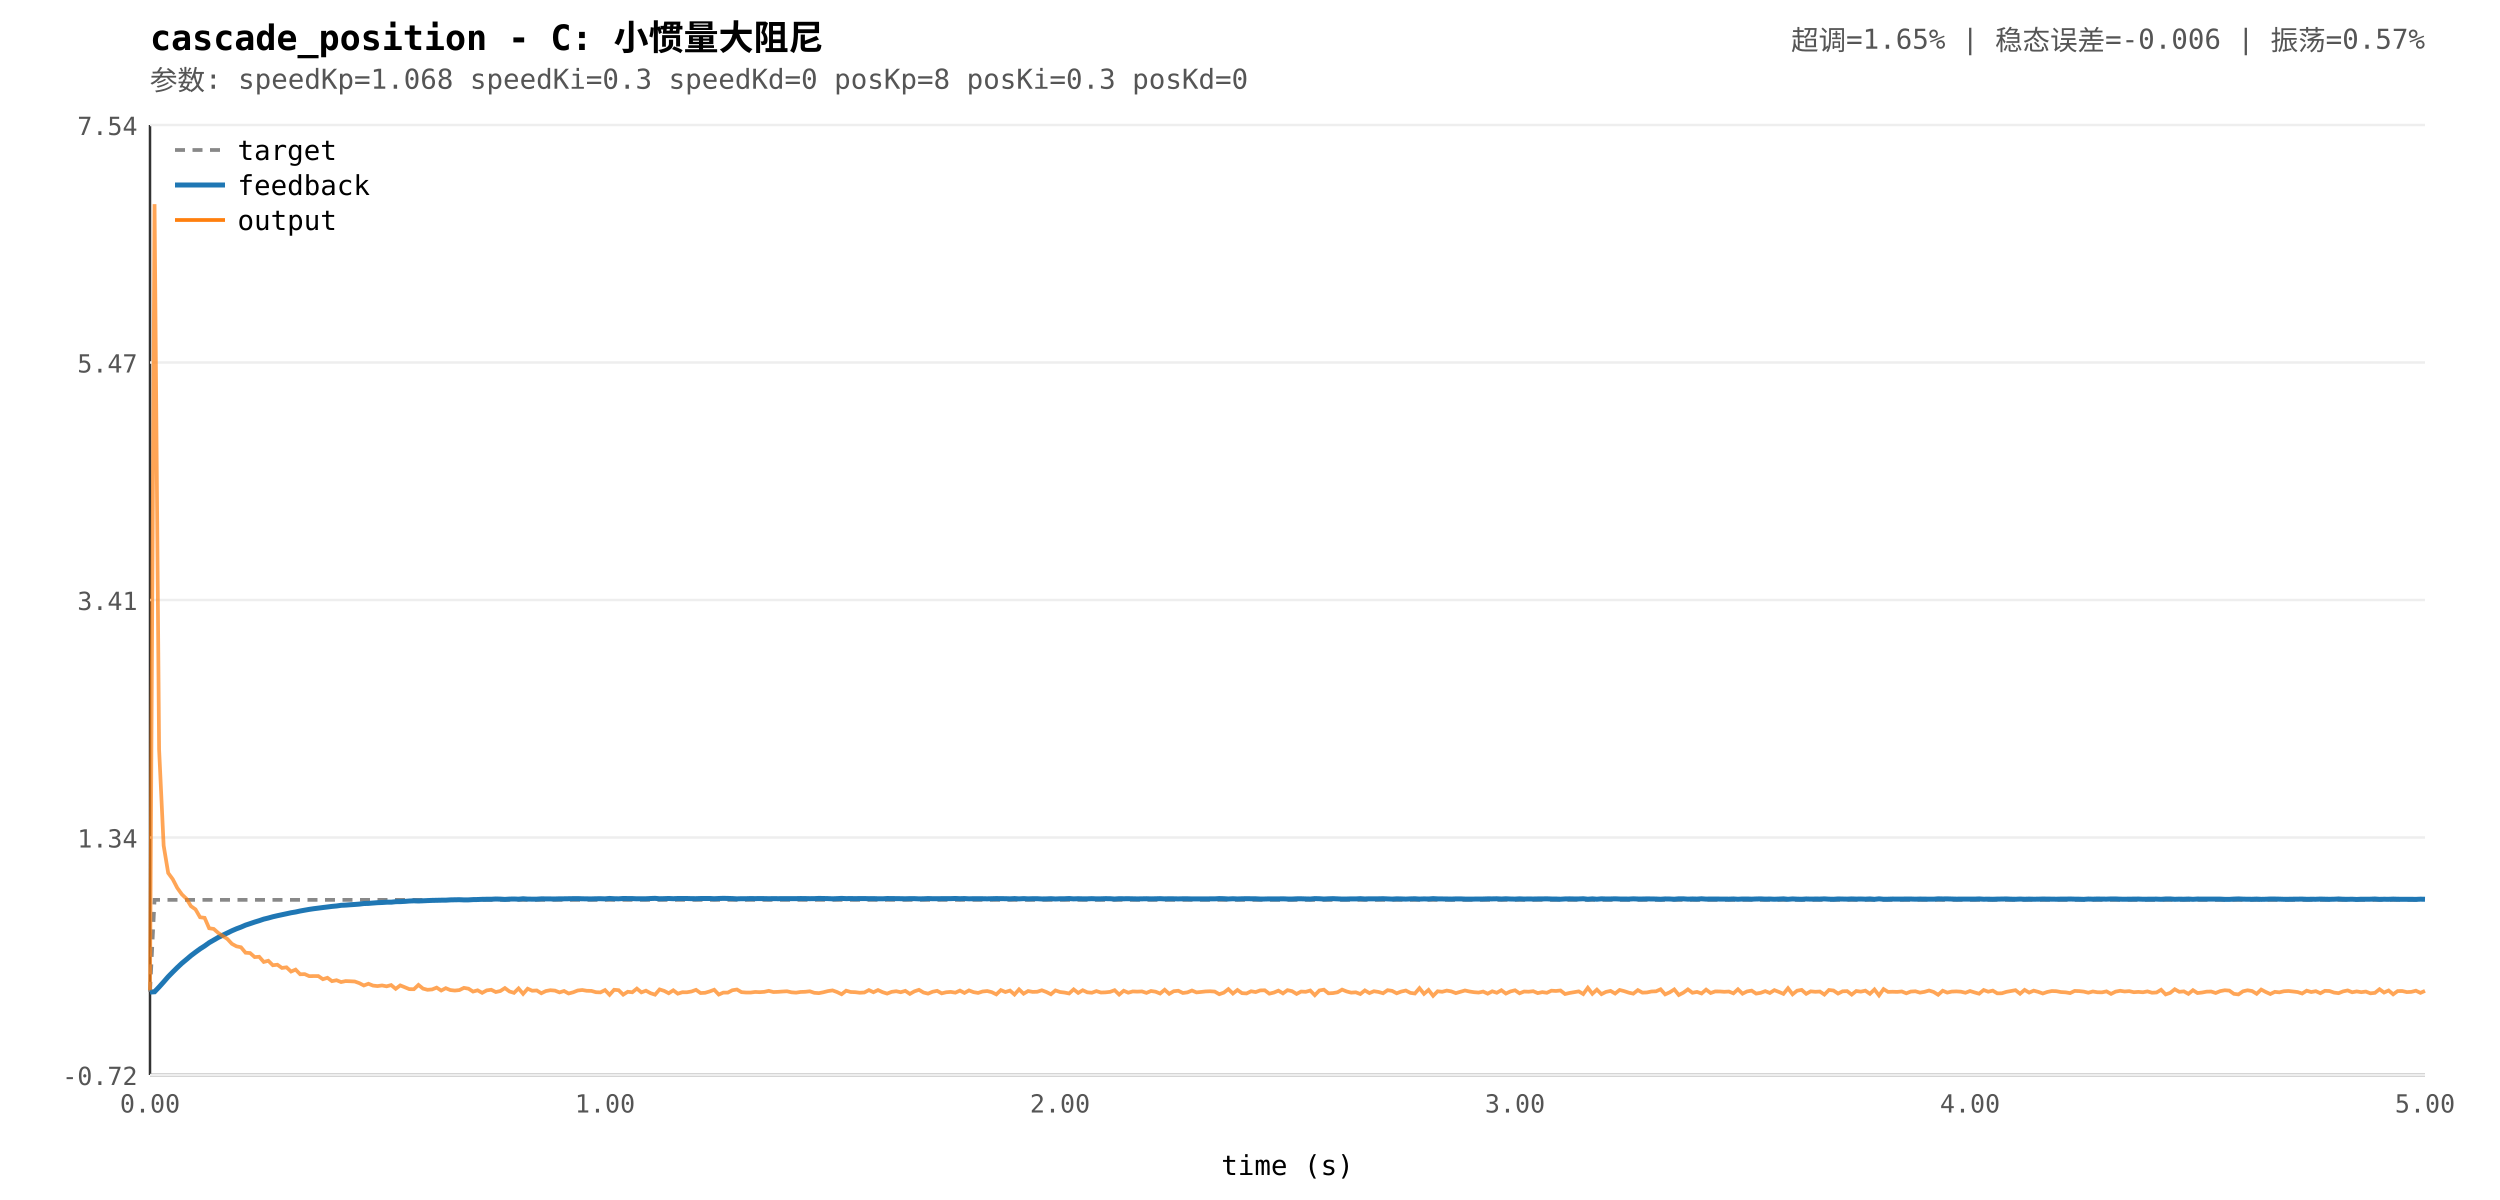
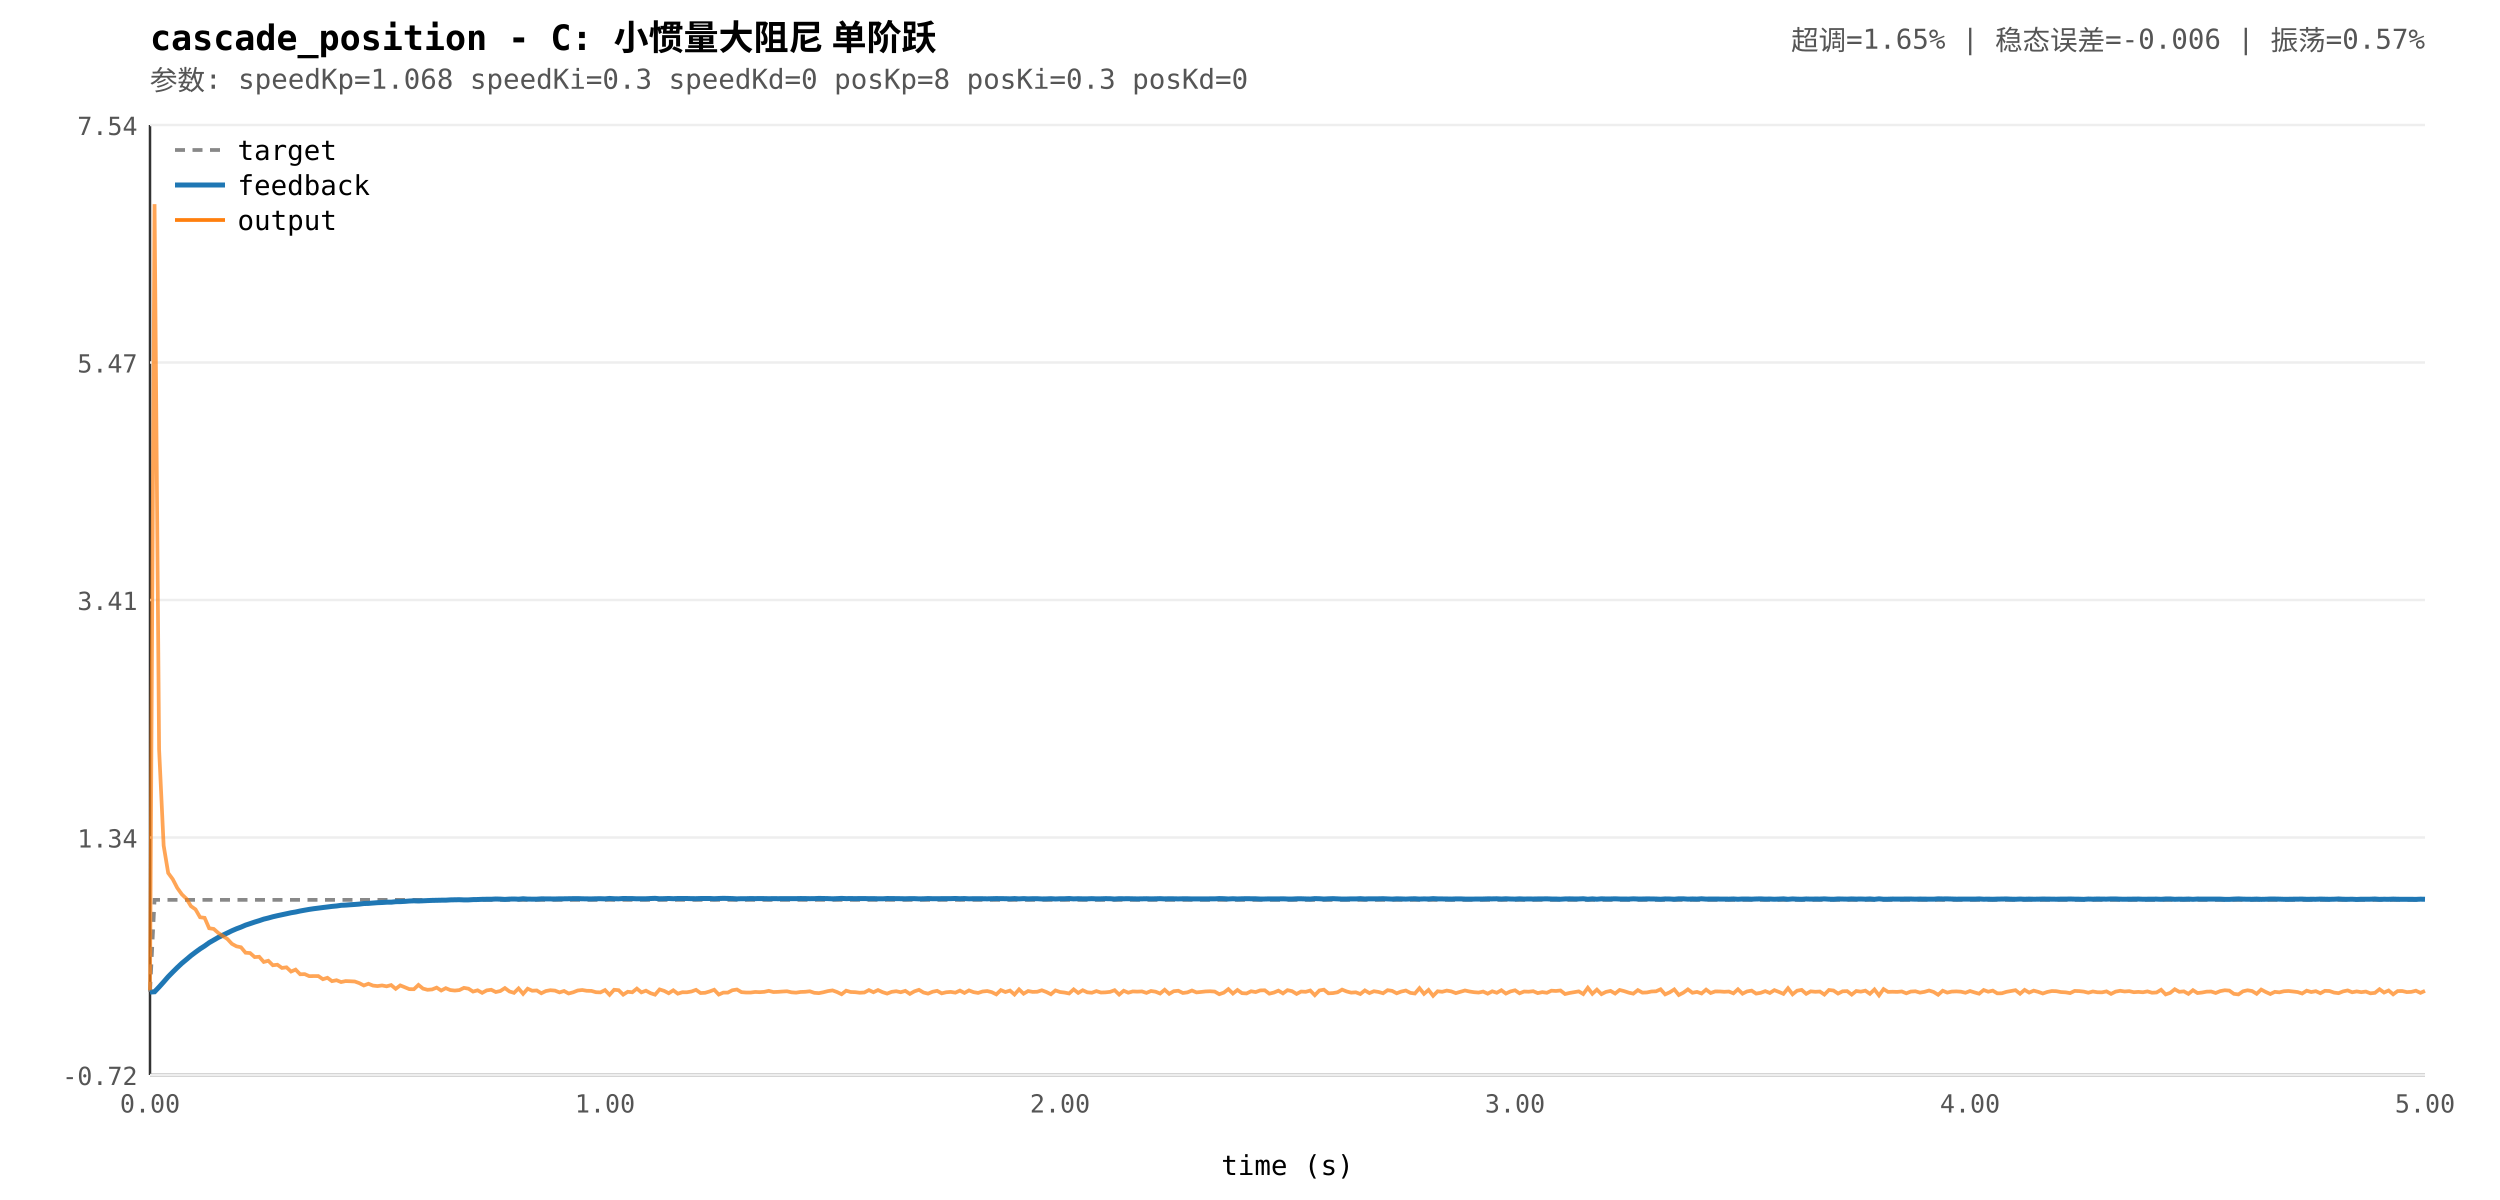
<svg xmlns="http://www.w3.org/2000/svg" viewBox="0 0 1000 480" font-family="monospace" font-size="12">
  <rect width="1000" height="480" fill="#ffffff" />
-   <text x="60" y="20" font-size="14" font-weight="bold">cascade_position - C: 小惯量大阻尼</text>
+   <text x="60" y="20" font-size="14" font-weight="bold">cascade_position - C: 小惯量大阻尼 单阶跃</text>
  <text x="60" y="36" font-size="11" fill="#555">参数: speedKp=1.068 speedKi=0.3 speedKd=0 posKp=8 posKi=0.3 posKd=0</text>
  <text x="970" y="20" text-anchor="end" font-size="11" fill="#555">超调=1.65% | 稳态误差=-0.006 | 振荡=0.57%</text>
  <line x1="60" y1="50" x2="60" y2="430" stroke="#333" />
  <line x1="60" y1="430" x2="970" y2="430" stroke="#333" />
  <line x1="60" y1="50" x2="970" y2="50" stroke="#eee" />
  <text x="55" y="54" text-anchor="end" font-size="10" fill="#555">7.54</text>
  <line x1="60" y1="145" x2="970" y2="145" stroke="#eee" />
  <text x="55" y="149" text-anchor="end" font-size="10" fill="#555">5.47</text>
  <line x1="60" y1="240" x2="970" y2="240" stroke="#eee" />
  <text x="55" y="244" text-anchor="end" font-size="10" fill="#555">3.41</text>
  <line x1="60" y1="335" x2="970" y2="335" stroke="#eee" />
  <text x="55" y="339" text-anchor="end" font-size="10" fill="#555">1.34</text>
  <line x1="60" y1="430" x2="970" y2="430" stroke="#eee" />
  <text x="55" y="434" text-anchor="end" font-size="10" fill="#555">-0.72</text>
  <text x="60" y="445" text-anchor="middle" font-size="10" fill="#555">0.00</text>
  <text x="242" y="445" text-anchor="middle" font-size="10" fill="#555">1.00</text>
  <text x="424" y="445" text-anchor="middle" font-size="10" fill="#555">2.00</text>
  <text x="606" y="445" text-anchor="middle" font-size="10" fill="#555">3.00</text>
  <text x="788" y="445" text-anchor="middle" font-size="10" fill="#555">4.00</text>
  <text x="970" y="445" text-anchor="middle" font-size="10" fill="#555">5.00</text>
  <path d="M 60.00 396.73 L 61.82 359.95 L 63.64 359.95 L 65.46 359.95 L 67.28 359.95 L 69.10 359.95 L 70.92 359.95 L 72.74 359.95 L 74.56 359.95 L 76.38 359.95 L 78.20 359.95 L 80.02 359.95 L 81.84 359.95 L 83.66 359.95 L 85.48 359.95 L 87.30 359.95 L 89.12 359.95 L 90.94 359.95 L 92.76 359.95 L 94.58 359.95 L 96.40 359.95 L 98.22 359.95 L 100.04 359.95 L 101.86 359.95 L 103.68 359.95 L 105.50 359.95 L 107.32 359.95 L 109.14 359.95 L 110.96 359.95 L 112.78 359.95 L 114.60 359.95 L 116.42 359.95 L 118.24 359.95 L 120.06 359.95 L 121.88 359.95 L 123.70 359.95 L 125.52 359.95 L 127.34 359.95 L 129.16 359.95 L 130.98 359.95 L 132.80 359.95 L 134.62 359.95 L 136.44 359.95 L 138.26 359.95 L 140.08 359.95 L 141.90 359.95 L 143.72 359.95 L 145.54 359.95 L 147.36 359.95 L 149.18 359.95 L 151.00 359.95 L 152.82 359.95 L 154.64 359.95 L 156.46 359.95 L 158.28 359.95 L 160.10 359.95 L 161.92 359.95 L 163.74 359.95 L 165.56 359.95 L 167.38 359.95 L 169.20 359.95 L 171.02 359.95 L 172.84 359.95 L 174.66 359.95 L 176.48 359.95 L 178.30 359.95 L 180.12 359.95 L 181.94 359.95 L 183.76 359.95 L 185.58 359.95 L 187.40 359.95 L 189.22 359.95 L 191.04 359.95 L 192.86 359.95 L 194.68 359.95 L 196.50 359.95 L 198.32 359.95 L 200.14 359.95 L 201.96 359.95 L 203.78 359.95 L 205.60 359.95 L 207.42 359.95 L 209.24 359.95 L 211.06 359.95 L 212.88 359.95 L 214.70 359.95 L 216.52 359.95 L 218.34 359.95 L 220.16 359.95 L 221.98 359.95 L 223.80 359.95 L 225.62 359.95 L 227.44 359.95 L 229.26 359.95 L 231.08 359.95 L 232.90 359.95 L 234.72 359.95 L 236.54 359.95 L 238.36 359.95 L 240.18 359.95 L 242.00 359.95 L 243.82 359.95 L 245.64 359.95 L 247.46 359.95 L 249.28 359.95 L 251.10 359.95 L 252.92 359.95 L 254.74 359.95 L 256.56 359.95 L 258.38 359.95 L 260.20 359.95 L 262.02 359.95 L 263.84 359.95 L 265.66 359.95 L 267.48 359.95 L 269.30 359.95 L 271.12 359.95 L 272.94 359.95 L 274.76 359.95 L 276.58 359.95 L 278.40 359.95 L 280.22 359.95 L 282.04 359.95 L 283.86 359.95 L 285.68 359.95 L 287.50 359.95 L 289.32 359.95 L 291.14 359.95 L 292.96 359.95 L 294.78 359.95 L 296.60 359.95 L 298.42 359.95 L 300.24 359.95 L 302.06 359.95 L 303.88 359.95 L 305.70 359.95 L 307.52 359.95 L 309.34 359.95 L 311.16 359.95 L 312.98 359.95 L 314.80 359.95 L 316.62 359.95 L 318.44 359.95 L 320.26 359.95 L 322.08 359.95 L 323.90 359.95 L 325.72 359.95 L 327.54 359.95 L 329.36 359.95 L 331.18 359.95 L 333.00 359.95 L 334.82 359.95 L 336.64 359.95 L 338.46 359.95 L 340.28 359.95 L 342.10 359.95 L 343.92 359.95 L 345.74 359.95 L 347.56 359.95 L 349.38 359.95 L 351.20 359.95 L 353.02 359.95 L 354.84 359.95 L 356.66 359.95 L 358.48 359.95 L 360.30 359.95 L 362.12 359.95 L 363.94 359.95 L 365.76 359.95 L 367.58 359.95 L 369.40 359.95 L 371.22 359.95 L 373.04 359.95 L 374.86 359.95 L 376.68 359.95 L 378.50 359.95 L 380.32 359.95 L 382.14 359.95 L 383.96 359.95 L 385.78 359.95 L 387.60 359.95 L 389.42 359.95 L 391.24 359.95 L 393.06 359.95 L 394.88 359.95 L 396.70 359.95 L 398.52 359.95 L 400.34 359.95 L 402.16 359.95 L 403.98 359.95 L 405.80 359.95 L 407.62 359.95 L 409.44 359.95 L 411.26 359.95 L 413.08 359.95 L 414.90 359.95 L 416.72 359.95 L 418.54 359.95 L 420.36 359.95 L 422.18 359.95 L 424.00 359.95 L 425.82 359.95 L 427.64 359.95 L 429.46 359.95 L 431.28 359.95 L 433.10 359.95 L 434.92 359.95 L 436.74 359.95 L 438.56 359.95 L 440.38 359.95 L 442.20 359.95 L 444.02 359.95 L 445.84 359.95 L 447.66 359.95 L 449.48 359.95 L 451.30 359.95 L 453.12 359.95 L 454.94 359.95 L 456.76 359.95 L 458.58 359.95 L 460.40 359.95 L 462.22 359.95 L 464.04 359.95 L 465.86 359.95 L 467.68 359.95 L 469.50 359.95 L 471.32 359.95 L 473.14 359.95 L 474.96 359.95 L 476.78 359.95 L 478.60 359.95 L 480.42 359.95 L 482.24 359.95 L 484.06 359.95 L 485.88 359.95 L 487.70 359.95 L 489.52 359.95 L 491.34 359.95 L 493.16 359.95 L 494.98 359.95 L 496.80 359.95 L 498.62 359.95 L 500.44 359.95 L 502.26 359.95 L 504.08 359.95 L 505.90 359.95 L 507.72 359.95 L 509.54 359.95 L 511.36 359.95 L 513.18 359.95 L 515.00 359.95 L 516.82 359.95 L 518.64 359.95 L 520.46 359.95 L 522.28 359.95 L 524.10 359.95 L 525.92 359.95 L 527.74 359.95 L 529.56 359.95 L 531.38 359.95 L 533.20 359.95 L 535.02 359.95 L 536.84 359.95 L 538.66 359.95 L 540.48 359.95 L 542.30 359.95 L 544.12 359.95 L 545.94 359.95 L 547.76 359.95 L 549.58 359.95 L 551.40 359.95 L 553.22 359.95 L 555.04 359.95 L 556.86 359.95 L 558.68 359.95 L 560.50 359.95 L 562.32 359.95 L 564.14 359.95 L 565.96 359.95 L 567.78 359.95 L 569.60 359.95 L 571.42 359.95 L 573.24 359.95 L 575.06 359.95 L 576.88 359.95 L 578.70 359.95 L 580.52 359.95 L 582.34 359.95 L 584.16 359.95 L 585.98 359.95 L 587.80 359.95 L 589.62 359.95 L 591.44 359.95 L 593.26 359.95 L 595.08 359.95 L 596.90 359.95 L 598.72 359.95 L 600.54 359.95 L 602.36 359.95 L 604.18 359.95 L 606.00 359.95 L 607.82 359.95 L 609.64 359.95 L 611.46 359.95 L 613.28 359.95 L 615.10 359.95 L 616.92 359.95 L 618.74 359.95 L 620.56 359.95 L 622.38 359.95 L 624.20 359.95 L 626.02 359.95 L 627.84 359.95 L 629.66 359.95 L 631.48 359.95 L 633.30 359.95 L 635.12 359.95 L 636.94 359.95 L 638.76 359.95 L 640.58 359.95 L 642.40 359.95 L 644.22 359.95 L 646.04 359.95 L 647.86 359.95 L 649.68 359.95 L 651.50 359.95 L 653.32 359.95 L 655.14 359.95 L 656.96 359.95 L 658.78 359.95 L 660.60 359.95 L 662.42 359.95 L 664.24 359.95 L 666.06 359.95 L 667.88 359.95 L 669.70 359.95 L 671.52 359.95 L 673.34 359.95 L 675.16 359.95 L 676.98 359.95 L 678.80 359.95 L 680.62 359.95 L 682.44 359.95 L 684.26 359.95 L 686.08 359.95 L 687.90 359.95 L 689.72 359.95 L 691.54 359.95 L 693.36 359.95 L 695.18 359.95 L 697.00 359.95 L 698.82 359.95 L 700.64 359.95 L 702.46 359.95 L 704.28 359.95 L 706.10 359.95 L 707.92 359.95 L 709.74 359.95 L 711.56 359.95 L 713.38 359.95 L 715.20 359.95 L 717.02 359.95 L 718.84 359.95 L 720.66 359.95 L 722.48 359.95 L 724.30 359.95 L 726.12 359.95 L 727.94 359.95 L 729.76 359.95 L 731.58 359.95 L 733.40 359.95 L 735.22 359.95 L 737.04 359.95 L 738.86 359.95 L 740.68 359.95 L 742.50 359.95 L 744.32 359.95 L 746.14 359.95 L 747.96 359.95 L 749.78 359.95 L 751.60 359.95 L 753.42 359.95 L 755.24 359.95 L 757.06 359.95 L 758.88 359.95 L 760.70 359.95 L 762.52 359.95 L 764.34 359.95 L 766.16 359.95 L 767.98 359.95 L 769.80 359.95 L 771.62 359.95 L 773.44 359.95 L 775.26 359.95 L 777.08 359.95 L 778.90 359.95 L 780.72 359.95 L 782.54 359.95 L 784.36 359.95 L 786.18 359.95 L 788.00 359.95 L 789.82 359.95 L 791.64 359.95 L 793.46 359.95 L 795.28 359.95 L 797.10 359.95 L 798.92 359.95 L 800.74 359.95 L 802.56 359.95 L 804.38 359.95 L 806.20 359.95 L 808.02 359.95 L 809.84 359.95 L 811.66 359.95 L 813.48 359.95 L 815.30 359.95 L 817.12 359.95 L 818.94 359.95 L 820.76 359.95 L 822.58 359.95 L 824.40 359.95 L 826.22 359.95 L 828.04 359.95 L 829.86 359.95 L 831.68 359.95 L 833.50 359.95 L 835.32 359.95 L 837.14 359.95 L 838.96 359.95 L 840.78 359.95 L 842.60 359.95 L 844.42 359.95 L 846.24 359.95 L 848.06 359.95 L 849.88 359.95 L 851.70 359.95 L 853.52 359.95 L 855.34 359.95 L 857.16 359.95 L 858.98 359.95 L 860.80 359.95 L 862.62 359.95 L 864.44 359.95 L 866.26 359.95 L 868.08 359.95 L 869.90 359.95 L 871.72 359.95 L 873.54 359.95 L 875.36 359.95 L 877.18 359.95 L 879.00 359.95 L 880.82 359.95 L 882.64 359.95 L 884.46 359.95 L 886.28 359.95 L 888.10 359.95 L 889.92 359.95 L 891.74 359.95 L 893.56 359.95 L 895.38 359.95 L 897.20 359.95 L 899.02 359.95 L 900.84 359.95 L 902.66 359.95 L 904.48 359.95 L 906.30 359.95 L 908.12 359.95 L 909.94 359.95 L 911.76 359.95 L 913.58 359.95 L 915.40 359.95 L 917.22 359.95 L 919.04 359.95 L 920.86 359.95 L 922.68 359.95 L 924.50 359.95 L 926.32 359.95 L 928.14 359.95 L 929.96 359.95 L 931.78 359.95 L 933.60 359.95 L 935.42 359.95 L 937.24 359.95 L 939.06 359.95 L 940.88 359.95 L 942.70 359.95 L 944.52 359.95 L 946.34 359.95 L 948.16 359.95 L 949.98 359.95 L 951.80 359.95 L 953.62 359.95 L 955.44 359.95 L 957.26 359.95 L 959.08 359.95 L 960.90 359.95 L 962.72 359.95 L 964.54 359.95 L 966.36 359.95 L 968.18 359.95 L 970.00 359.95" fill="none" stroke="#888" stroke-width="1.5" stroke-dasharray="4 3" />
  <path d="M 60.00 396.81 L 61.82 396.71 L 63.64 394.80 L 65.46 392.78 L 67.28 390.68 L 69.10 388.83 L 70.92 387.02 L 72.74 385.31 L 74.56 383.80 L 76.38 382.25 L 78.20 380.88 L 80.02 379.55 L 81.84 378.39 L 83.66 377.08 L 85.48 376.03 L 87.30 374.98 L 89.12 374.07 L 90.94 373.20 L 92.76 372.31 L 94.58 371.52 L 96.40 370.84 L 98.22 370.05 L 100.04 369.45 L 101.86 368.83 L 103.68 368.27 L 105.50 367.65 L 107.32 367.21 L 109.14 366.70 L 110.96 366.28 L 112.78 365.89 L 114.60 365.50 L 116.42 365.10 L 118.24 364.80 L 120.06 364.40 L 121.88 364.07 L 123.70 363.75 L 125.52 363.48 L 127.34 363.25 L 129.16 363.01 L 130.98 362.79 L 132.80 362.56 L 134.62 362.39 L 136.44 362.13 L 138.26 362.04 L 140.08 361.90 L 141.90 361.78 L 143.72 361.64 L 145.54 361.41 L 147.36 361.36 L 149.18 361.21 L 151.00 361.07 L 152.82 361.00 L 154.64 360.88 L 156.46 360.88 L 158.28 360.67 L 160.10 360.65 L 161.92 360.55 L 163.74 360.40 L 165.56 360.33 L 167.38 360.40 L 169.20 360.32 L 171.02 360.23 L 172.84 360.16 L 174.66 360.12 L 176.48 360.08 L 178.30 360.07 L 180.12 359.95 L 181.94 359.91 L 183.76 359.88 L 185.58 359.96 L 187.40 359.95 L 189.22 359.84 L 191.04 359.81 L 192.86 359.73 L 194.68 359.70 L 196.50 359.70 L 198.32 359.60 L 200.14 359.65 L 201.96 359.76 L 203.78 359.64 L 205.60 359.60 L 207.42 359.68 L 209.24 359.50 L 211.06 359.64 L 212.88 359.66 L 214.70 359.66 L 216.52 359.54 L 218.34 359.55 L 220.16 359.57 L 221.98 359.59 L 223.80 359.53 L 225.62 359.52 L 227.44 359.49 L 229.26 359.46 L 231.08 359.44 L 232.90 359.51 L 234.72 359.54 L 236.54 359.56 L 238.36 359.50 L 240.18 359.48 L 242.00 359.54 L 243.82 359.38 L 245.64 359.49 L 247.46 359.53 L 249.28 359.39 L 251.10 359.42 L 252.92 359.43 L 254.74 359.52 L 256.56 359.51 L 258.38 359.50 L 260.20 359.41 L 262.02 359.34 L 263.84 359.50 L 265.66 359.46 L 267.48 359.39 L 269.30 359.48 L 271.12 359.40 L 272.94 359.39 L 274.76 359.40 L 276.58 359.46 L 278.40 359.47 L 280.22 359.41 L 282.04 359.40 L 283.86 359.39 L 285.68 359.49 L 287.50 359.40 L 289.32 359.34 L 291.14 359.38 L 292.96 359.43 L 294.78 359.54 L 296.60 359.47 L 298.42 359.48 L 300.24 359.42 L 302.06 359.45 L 303.88 359.42 L 305.70 359.44 L 307.52 359.48 L 309.34 359.45 L 311.16 359.47 L 312.98 359.46 L 314.80 359.44 L 316.62 359.46 L 318.44 359.45 L 320.26 359.41 L 322.08 359.43 L 323.90 359.47 L 325.72 359.45 L 327.54 359.37 L 329.36 359.40 L 331.18 359.44 L 333.00 359.52 L 334.82 359.45 L 336.64 359.36 L 338.46 359.45 L 340.28 359.42 L 342.10 359.46 L 343.92 359.42 L 345.74 359.42 L 347.56 359.47 L 349.38 359.44 L 351.20 359.51 L 353.02 359.52 L 354.84 359.41 L 356.66 359.42 L 358.48 359.45 L 360.30 359.47 L 362.12 359.51 L 363.94 359.45 L 365.76 359.45 L 367.58 359.54 L 369.40 359.51 L 371.22 359.42 L 373.04 359.48 L 374.86 359.49 L 376.68 359.46 L 378.50 359.44 L 380.32 359.45 L 382.14 359.39 L 383.96 359.48 L 385.78 359.42 L 387.60 359.53 L 389.42 359.47 L 391.24 359.47 L 393.06 359.49 L 394.88 359.53 L 396.70 359.48 L 398.52 359.43 L 400.34 359.46 L 402.16 359.47 L 403.98 359.53 L 405.80 359.43 L 407.62 359.55 L 409.44 359.44 L 411.26 359.54 L 413.08 359.48 L 414.90 359.48 L 416.72 359.58 L 418.54 359.55 L 420.36 359.47 L 422.18 359.59 L 424.00 359.51 L 425.82 359.50 L 427.64 359.41 L 429.46 359.55 L 431.28 359.48 L 433.10 359.53 L 434.92 359.53 L 436.74 359.46 L 438.56 359.54 L 440.38 359.52 L 442.20 359.46 L 444.02 359.48 L 445.84 359.61 L 447.66 359.47 L 449.48 359.50 L 451.30 359.48 L 453.12 359.52 L 454.94 359.56 L 456.76 359.53 L 458.58 359.49 L 460.40 359.55 L 462.22 359.51 L 464.04 359.46 L 465.86 359.55 L 467.68 359.50 L 469.50 359.52 L 471.32 359.56 L 473.14 359.51 L 474.96 359.51 L 476.78 359.57 L 478.60 359.55 L 480.42 359.55 L 482.24 359.57 L 484.06 359.54 L 485.88 359.54 L 487.70 359.43 L 489.52 359.48 L 491.34 359.59 L 493.16 359.49 L 494.98 359.58 L 496.80 359.51 L 498.62 359.47 L 500.44 359.50 L 502.26 359.51 L 504.08 359.61 L 505.90 359.60 L 507.72 359.55 L 509.54 359.57 L 511.36 359.56 L 513.18 359.52 L 515.00 359.60 L 516.82 359.61 L 518.64 359.52 L 520.46 359.51 L 522.28 359.57 L 524.10 359.61 L 525.92 359.44 L 527.74 359.49 L 529.56 359.61 L 531.38 359.52 L 533.20 359.46 L 535.02 359.54 L 536.84 359.62 L 538.66 359.61 L 540.48 359.55 L 542.30 359.57 L 544.12 359.46 L 545.94 359.59 L 547.76 359.52 L 549.58 359.54 L 551.40 359.52 L 553.22 359.48 L 555.04 359.56 L 556.86 359.64 L 558.68 359.53 L 560.50 359.57 L 562.32 359.64 L 564.14 359.55 L 565.96 359.50 L 567.78 359.63 L 569.60 359.56 L 571.42 359.60 L 573.24 359.45 L 575.06 359.55 L 576.88 359.57 L 578.70 359.59 L 580.52 359.63 L 582.34 359.56 L 584.16 359.55 L 585.98 359.63 L 587.80 359.63 L 589.62 359.63 L 591.44 359.60 L 593.26 359.60 L 595.08 359.54 L 596.90 359.55 L 598.72 359.51 L 600.54 359.61 L 602.36 359.51 L 604.18 359.60 L 606.00 359.64 L 607.82 359.53 L 609.64 359.62 L 611.46 359.58 L 613.28 359.61 L 615.10 359.57 L 616.92 359.56 L 618.74 359.53 L 620.56 359.60 L 622.38 359.61 L 624.20 359.69 L 626.02 359.57 L 627.84 359.54 L 629.66 359.58 L 631.48 359.58 L 633.30 359.50 L 635.12 359.69 L 636.94 359.54 L 638.76 359.69 L 640.58 359.52 L 642.40 359.59 L 644.22 359.58 L 646.04 359.52 L 647.86 359.60 L 649.68 359.62 L 651.50 359.63 L 653.32 359.53 L 655.14 359.60 L 656.96 359.60 L 658.78 359.56 L 660.60 359.58 L 662.42 359.61 L 664.24 359.70 L 666.06 359.57 L 667.88 359.60 L 669.70 359.69 L 671.52 359.52 L 673.34 359.53 L 675.16 359.66 L 676.98 359.59 L 678.80 359.64 L 680.62 359.51 L 682.44 359.65 L 684.26 359.60 L 686.08 359.60 L 687.90 359.63 L 689.72 359.63 L 691.54 359.66 L 693.36 359.59 L 695.18 359.71 L 697.00 359.60 L 698.82 359.60 L 700.64 359.67 L 702.46 359.59 L 704.28 359.55 L 706.10 359.65 L 707.92 359.61 L 709.74 359.70 L 711.56 359.63 L 713.38 359.54 L 715.20 359.72 L 717.02 359.57 L 718.84 359.66 L 720.66 359.71 L 722.48 359.59 L 724.30 359.65 L 726.12 359.62 L 727.94 359.63 L 729.76 359.55 L 731.58 359.67 L 733.40 359.71 L 735.22 359.58 L 737.04 359.62 L 738.86 359.66 L 740.68 359.57 L 742.50 359.64 L 744.32 359.60 L 746.14 359.67 L 747.96 359.57 L 749.78 359.73 L 751.60 359.53 L 753.42 359.70 L 755.24 359.68 L 757.06 359.62 L 758.88 359.65 L 760.70 359.65 L 762.52 359.60 L 764.34 359.61 L 766.16 359.68 L 767.98 359.62 L 769.80 359.64 L 771.62 359.67 L 773.44 359.68 L 775.26 359.53 L 777.08 359.58 L 778.90 359.56 L 780.72 359.61 L 782.54 359.66 L 784.36 359.64 L 786.18 359.64 L 788.00 359.64 L 789.82 359.65 L 791.64 359.57 L 793.46 359.69 L 795.28 359.66 L 797.10 359.71 L 798.92 359.64 L 800.74 359.62 L 802.56 359.58 L 804.38 359.67 L 806.20 359.71 L 808.02 359.62 L 809.84 359.70 L 811.66 359.64 L 813.48 359.69 L 815.30 359.67 L 817.12 359.61 L 818.94 359.64 L 820.76 359.66 L 822.58 359.69 L 824.40 359.64 L 826.22 359.65 L 828.04 359.60 L 829.86 359.66 L 831.68 359.68 L 833.50 359.74 L 835.32 359.62 L 837.14 359.67 L 838.96 359.61 L 840.78 359.64 L 842.60 359.66 L 844.42 359.58 L 846.24 359.58 L 848.06 359.67 L 849.88 359.70 L 851.70 359.66 L 853.52 359.65 L 855.34 359.62 L 857.16 359.70 L 858.98 359.68 L 860.80 359.66 L 862.62 359.65 L 864.44 359.73 L 866.26 359.59 L 868.08 359.58 L 869.90 359.72 L 871.72 359.66 L 873.54 359.69 L 875.36 359.62 L 877.18 359.73 L 879.00 359.62 L 880.82 359.64 L 882.64 359.64 L 884.46 359.65 L 886.28 359.63 L 888.10 359.65 L 889.92 359.74 L 891.74 359.75 L 893.56 359.64 L 895.38 359.57 L 897.20 359.66 L 899.02 359.70 L 900.84 359.71 L 902.66 359.64 L 904.48 359.74 L 906.30 359.70 L 908.12 359.61 L 909.94 359.62 L 911.76 359.66 L 913.58 359.72 L 915.40 359.71 L 917.22 359.68 L 919.04 359.66 L 920.86 359.64 L 922.68 359.72 L 924.50 359.70 L 926.32 359.71 L 928.14 359.63 L 929.96 359.68 L 931.78 359.72 L 933.60 359.69 L 935.42 359.59 L 937.24 359.70 L 939.06 359.72 L 940.88 359.69 L 942.70 359.78 L 944.52 359.68 L 946.34 359.70 L 948.16 359.68 L 949.98 359.61 L 951.80 359.74 L 953.62 359.70 L 955.44 359.72 L 957.26 359.64 L 959.08 359.70 L 960.90 359.72 L 962.72 359.71 L 964.54 359.72 L 966.36 359.75 L 968.18 359.67 L 970.00 359.71" fill="none" stroke="#1f77b4" stroke-width="2" />
  <path d="M 60.00 396.10 L 61.82 81.67 L 63.64 299.74 L 65.46 338.24 L 67.28 349.21 L 69.10 351.68 L 70.92 355.19 L 72.74 357.74 L 74.56 359.49 L 76.38 362.47 L 78.20 363.75 L 80.02 366.90 L 81.84 367.13 L 83.66 371.30 L 85.48 371.57 L 87.30 373.17 L 89.12 374.40 L 90.94 375.58 L 92.76 377.53 L 94.58 378.53 L 96.40 378.91 L 98.22 381.09 L 100.04 381.22 L 101.86 382.83 L 103.68 382.71 L 105.50 384.78 L 107.32 384.31 L 109.14 386.10 L 110.96 385.89 L 112.78 387.18 L 114.60 386.93 L 116.42 388.62 L 118.24 387.84 L 120.06 389.70 L 121.88 389.65 L 123.70 390.46 L 125.52 390.43 L 127.34 390.44 L 129.16 391.68 L 130.98 391.12 L 132.80 392.46 L 134.62 392.09 L 136.44 392.82 L 138.26 392.43 L 140.08 392.50 L 141.90 392.60 L 143.72 393.25 L 145.54 394.19 L 147.36 393.50 L 149.18 394.23 L 151.00 394.43 L 152.82 394.18 L 154.64 394.53 L 156.46 394.03 L 158.28 395.53 L 160.10 394.16 L 161.92 394.90 L 163.74 395.66 L 165.56 395.68 L 167.38 393.97 L 169.20 395.44 L 171.02 395.92 L 172.84 395.77 L 174.66 395.05 L 176.48 396.21 L 178.30 395.27 L 180.12 396.02 L 181.94 396.22 L 183.76 396.03 L 185.58 395.15 L 187.40 395.47 L 189.22 396.63 L 191.04 396.12 L 192.86 397.14 L 194.68 396.15 L 196.50 395.91 L 198.32 396.81 L 200.14 396.40 L 201.96 395.23 L 203.78 396.58 L 205.60 397.14 L 207.42 395.37 L 209.24 397.55 L 211.06 395.49 L 212.88 396.29 L 214.70 396.18 L 216.52 397.30 L 218.34 396.42 L 220.16 396.08 L 221.98 396.24 L 223.80 396.96 L 225.62 396.39 L 227.44 397.40 L 229.26 396.92 L 231.08 396.20 L 232.90 396.00 L 234.72 396.32 L 236.54 396.35 L 238.36 396.88 L 240.18 396.95 L 242.00 396.03 L 243.82 397.92 L 245.64 395.91 L 247.46 396.07 L 249.28 397.86 L 251.10 396.70 L 252.92 396.91 L 254.74 395.44 L 256.56 396.95 L 258.38 396.27 L 260.20 397.27 L 262.02 397.87 L 263.84 395.77 L 265.66 396.35 L 267.48 397.30 L 269.30 396.12 L 271.12 397.47 L 272.94 396.89 L 274.76 396.91 L 276.58 396.60 L 278.40 395.94 L 280.22 397.21 L 282.04 397.12 L 283.86 396.58 L 285.68 395.90 L 287.50 397.82 L 289.32 397.04 L 291.14 397.03 L 292.96 396.09 L 294.78 395.81 L 296.60 396.86 L 298.42 397.01 L 300.24 397.02 L 302.06 396.78 L 303.88 396.87 L 305.70 396.74 L 307.52 396.33 L 309.34 396.81 L 311.16 396.74 L 312.98 396.61 L 314.80 396.51 L 316.62 396.93 L 318.44 397.06 L 320.26 396.78 L 322.08 396.72 L 323.90 396.51 L 325.72 397.12 L 327.54 397.26 L 329.36 396.90 L 331.18 396.43 L 333.00 396.16 L 334.82 396.82 L 336.64 397.69 L 338.46 396.28 L 340.28 396.80 L 342.10 396.87 L 343.92 397.10 L 345.74 396.99 L 347.56 396.03 L 349.38 396.89 L 351.20 396.02 L 353.02 396.86 L 354.84 397.44 L 356.66 396.74 L 358.48 396.49 L 360.30 396.89 L 362.12 396.34 L 363.94 397.56 L 365.76 396.54 L 367.58 395.93 L 369.40 397.00 L 371.22 397.45 L 373.04 396.70 L 374.86 396.33 L 376.68 397.34 L 378.50 396.90 L 380.32 396.76 L 382.14 397.07 L 383.96 396.23 L 385.78 397.18 L 387.60 396.16 L 389.42 396.86 L 391.24 397.17 L 393.06 396.59 L 394.88 396.41 L 396.70 396.86 L 398.52 397.75 L 400.34 396.04 L 402.16 396.81 L 403.98 396.23 L 405.80 397.81 L 407.62 395.76 L 409.44 397.48 L 411.26 396.41 L 413.08 396.76 L 414.90 396.70 L 416.72 396.11 L 418.54 396.80 L 420.36 397.70 L 422.18 396.17 L 424.00 396.80 L 425.82 397.02 L 427.64 397.39 L 429.46 395.76 L 431.28 397.18 L 433.10 396.09 L 434.92 396.93 L 436.74 397.10 L 438.56 396.43 L 440.38 397.01 L 442.20 396.94 L 444.02 396.75 L 445.84 396.08 L 447.66 397.83 L 449.48 396.30 L 451.30 397.08 L 453.12 396.57 L 454.94 396.65 L 456.76 396.56 L 458.58 397.16 L 460.40 396.39 L 462.22 396.68 L 464.04 397.41 L 465.86 395.90 L 467.68 397.53 L 469.50 396.48 L 471.32 396.30 L 473.14 397.19 L 474.96 396.95 L 476.78 396.21 L 478.60 396.96 L 480.42 396.78 L 482.24 396.57 L 484.06 396.50 L 485.88 396.63 L 487.70 397.68 L 489.52 397.06 L 491.34 395.66 L 493.16 397.42 L 494.98 396.00 L 496.80 397.26 L 498.62 397.38 L 500.44 396.50 L 502.26 396.83 L 504.08 396.16 L 505.90 396.11 L 507.72 397.47 L 509.54 397.03 L 511.36 396.26 L 513.18 397.36 L 515.00 396.06 L 516.82 396.47 L 518.64 397.57 L 520.46 396.62 L 522.28 396.73 L 524.10 396.21 L 525.92 398.08 L 527.74 396.19 L 529.56 395.87 L 531.38 397.32 L 533.20 397.23 L 535.02 396.91 L 536.84 395.85 L 538.66 396.58 L 540.48 397.06 L 542.30 396.92 L 544.12 397.60 L 545.94 396.16 L 547.76 397.24 L 549.58 396.49 L 551.40 396.78 L 553.22 397.31 L 555.04 396.07 L 556.86 396.36 L 558.68 397.32 L 560.50 396.62 L 562.32 396.21 L 564.14 397.15 L 565.96 397.40 L 567.78 395.27 L 569.60 397.54 L 571.42 395.97 L 573.24 398.33 L 575.06 396.51 L 576.88 396.72 L 578.70 396.23 L 580.52 396.55 L 582.34 397.25 L 584.16 396.72 L 585.98 396.19 L 587.80 396.60 L 589.62 396.88 L 591.44 397.03 L 593.26 396.63 L 595.08 397.47 L 596.90 396.52 L 598.72 397.11 L 600.54 396.09 L 602.36 397.42 L 604.18 396.57 L 606.00 396.11 L 607.82 397.32 L 609.64 396.61 L 611.46 396.69 L 613.28 396.47 L 615.10 397.25 L 616.92 396.84 L 618.74 397.12 L 620.56 396.28 L 622.38 396.39 L 624.20 396.19 L 626.02 397.61 L 627.84 397.18 L 629.66 396.87 L 631.48 396.55 L 633.30 397.62 L 635.12 395.11 L 636.94 397.52 L 638.76 395.86 L 640.58 397.66 L 642.40 396.76 L 644.22 396.36 L 646.04 397.42 L 647.86 395.98 L 649.68 396.46 L 651.50 397.06 L 653.32 397.47 L 655.14 396.04 L 656.96 397.05 L 658.78 396.98 L 660.60 396.59 L 662.42 396.52 L 664.24 395.72 L 666.06 397.75 L 667.88 396.93 L 669.70 395.77 L 671.52 398.00 L 673.34 397.07 L 675.16 395.75 L 676.98 397.11 L 678.80 396.76 L 680.62 397.39 L 682.44 395.85 L 684.26 397.21 L 686.08 396.57 L 687.90 396.58 L 689.72 396.72 L 691.54 396.61 L 693.36 397.34 L 695.18 395.72 L 697.00 397.48 L 698.82 396.57 L 700.64 396.25 L 702.46 397.44 L 704.28 397.13 L 706.10 396.45 L 707.92 397.20 L 709.74 396.06 L 711.56 396.77 L 713.38 397.55 L 715.20 395.30 L 717.02 397.72 L 718.84 396.28 L 720.66 395.96 L 722.48 397.53 L 724.30 396.53 L 726.12 396.72 L 727.94 396.61 L 729.76 397.83 L 731.58 395.99 L 733.40 396.21 L 735.22 397.43 L 737.04 396.52 L 738.86 396.45 L 740.68 397.84 L 742.50 396.41 L 744.32 396.67 L 746.14 396.26 L 747.96 397.53 L 749.78 395.78 L 751.60 398.16 L 753.42 395.64 L 755.24 396.76 L 757.06 396.70 L 758.88 396.76 L 760.70 396.58 L 762.52 397.32 L 764.34 396.62 L 766.16 396.51 L 767.98 397.06 L 769.80 396.74 L 771.62 396.20 L 773.44 396.78 L 775.26 397.90 L 777.08 396.30 L 778.90 397.04 L 780.72 396.63 L 782.54 396.56 L 784.36 396.67 L 786.18 397.11 L 788.00 396.40 L 789.82 396.97 L 791.64 397.48 L 793.46 396.01 L 795.28 396.68 L 797.10 396.25 L 798.92 397.34 L 800.74 397.31 L 802.56 396.74 L 804.38 396.41 L 806.20 396.07 L 808.02 397.49 L 809.84 395.96 L 811.66 397.04 L 813.48 396.26 L 815.30 396.74 L 817.12 397.40 L 818.94 396.78 L 820.76 396.41 L 822.58 396.48 L 824.40 396.83 L 826.22 396.93 L 828.04 397.24 L 829.86 396.37 L 831.68 396.44 L 833.50 396.64 L 835.32 397.09 L 837.14 396.59 L 838.96 396.90 L 840.78 396.94 L 842.60 396.55 L 844.42 397.56 L 846.24 396.65 L 848.06 396.31 L 849.88 396.60 L 851.70 396.45 L 853.52 396.88 L 855.34 396.75 L 857.16 396.91 L 858.98 396.55 L 860.80 397.09 L 862.62 396.99 L 864.44 395.91 L 866.26 397.76 L 868.08 397.15 L 869.90 395.70 L 871.72 396.73 L 873.54 396.54 L 875.36 397.55 L 877.18 396.07 L 879.00 397.22 L 880.82 397.01 L 882.64 396.66 L 884.46 396.61 L 886.28 397.20 L 888.10 396.44 L 889.92 396.10 L 891.74 396.24 L 893.56 397.54 L 895.38 397.76 L 897.20 396.52 L 899.02 396.11 L 900.84 396.42 L 902.66 397.52 L 904.48 395.83 L 906.30 396.79 L 908.12 397.61 L 909.94 396.74 L 911.76 396.94 L 913.58 396.49 L 915.40 396.39 L 917.22 396.60 L 919.04 396.82 L 920.86 397.41 L 922.68 396.27 L 924.50 396.82 L 926.32 396.47 L 928.14 397.29 L 929.96 396.33 L 931.78 396.40 L 933.60 397.03 L 935.42 397.27 L 937.24 396.56 L 939.06 396.17 L 940.88 396.91 L 942.70 396.56 L 944.52 396.87 L 946.34 396.63 L 948.16 397.33 L 949.98 397.14 L 951.80 395.69 L 953.62 397.02 L 955.44 396.19 L 957.26 397.73 L 959.08 396.42 L 960.90 396.41 L 962.72 396.84 L 964.54 396.75 L 966.36 396.28 L 968.18 397.15 L 970.00 396.34" fill="none" stroke="#ff7f0e" stroke-width="1.5" opacity="0.7" />
  <g transform="translate(70, 60)">
    <line x1="0" y1="0" x2="20" y2="0" stroke="#888" stroke-width="1.5" stroke-dasharray="4 3" />
    <text x="25" y="4" font-size="11">target</text>
    <line x1="0" y1="14" x2="20" y2="14" stroke="#1f77b4" stroke-width="2" />
    <text x="25" y="18" font-size="11">feedback</text>
    <line x1="0" y1="28" x2="20" y2="28" stroke="#ff7f0e" stroke-width="1.5" />
    <text x="25" y="32" font-size="11">output</text>
  </g>
  <text x="515" y="470" text-anchor="middle" font-size="11">time (s)</text>
</svg>
